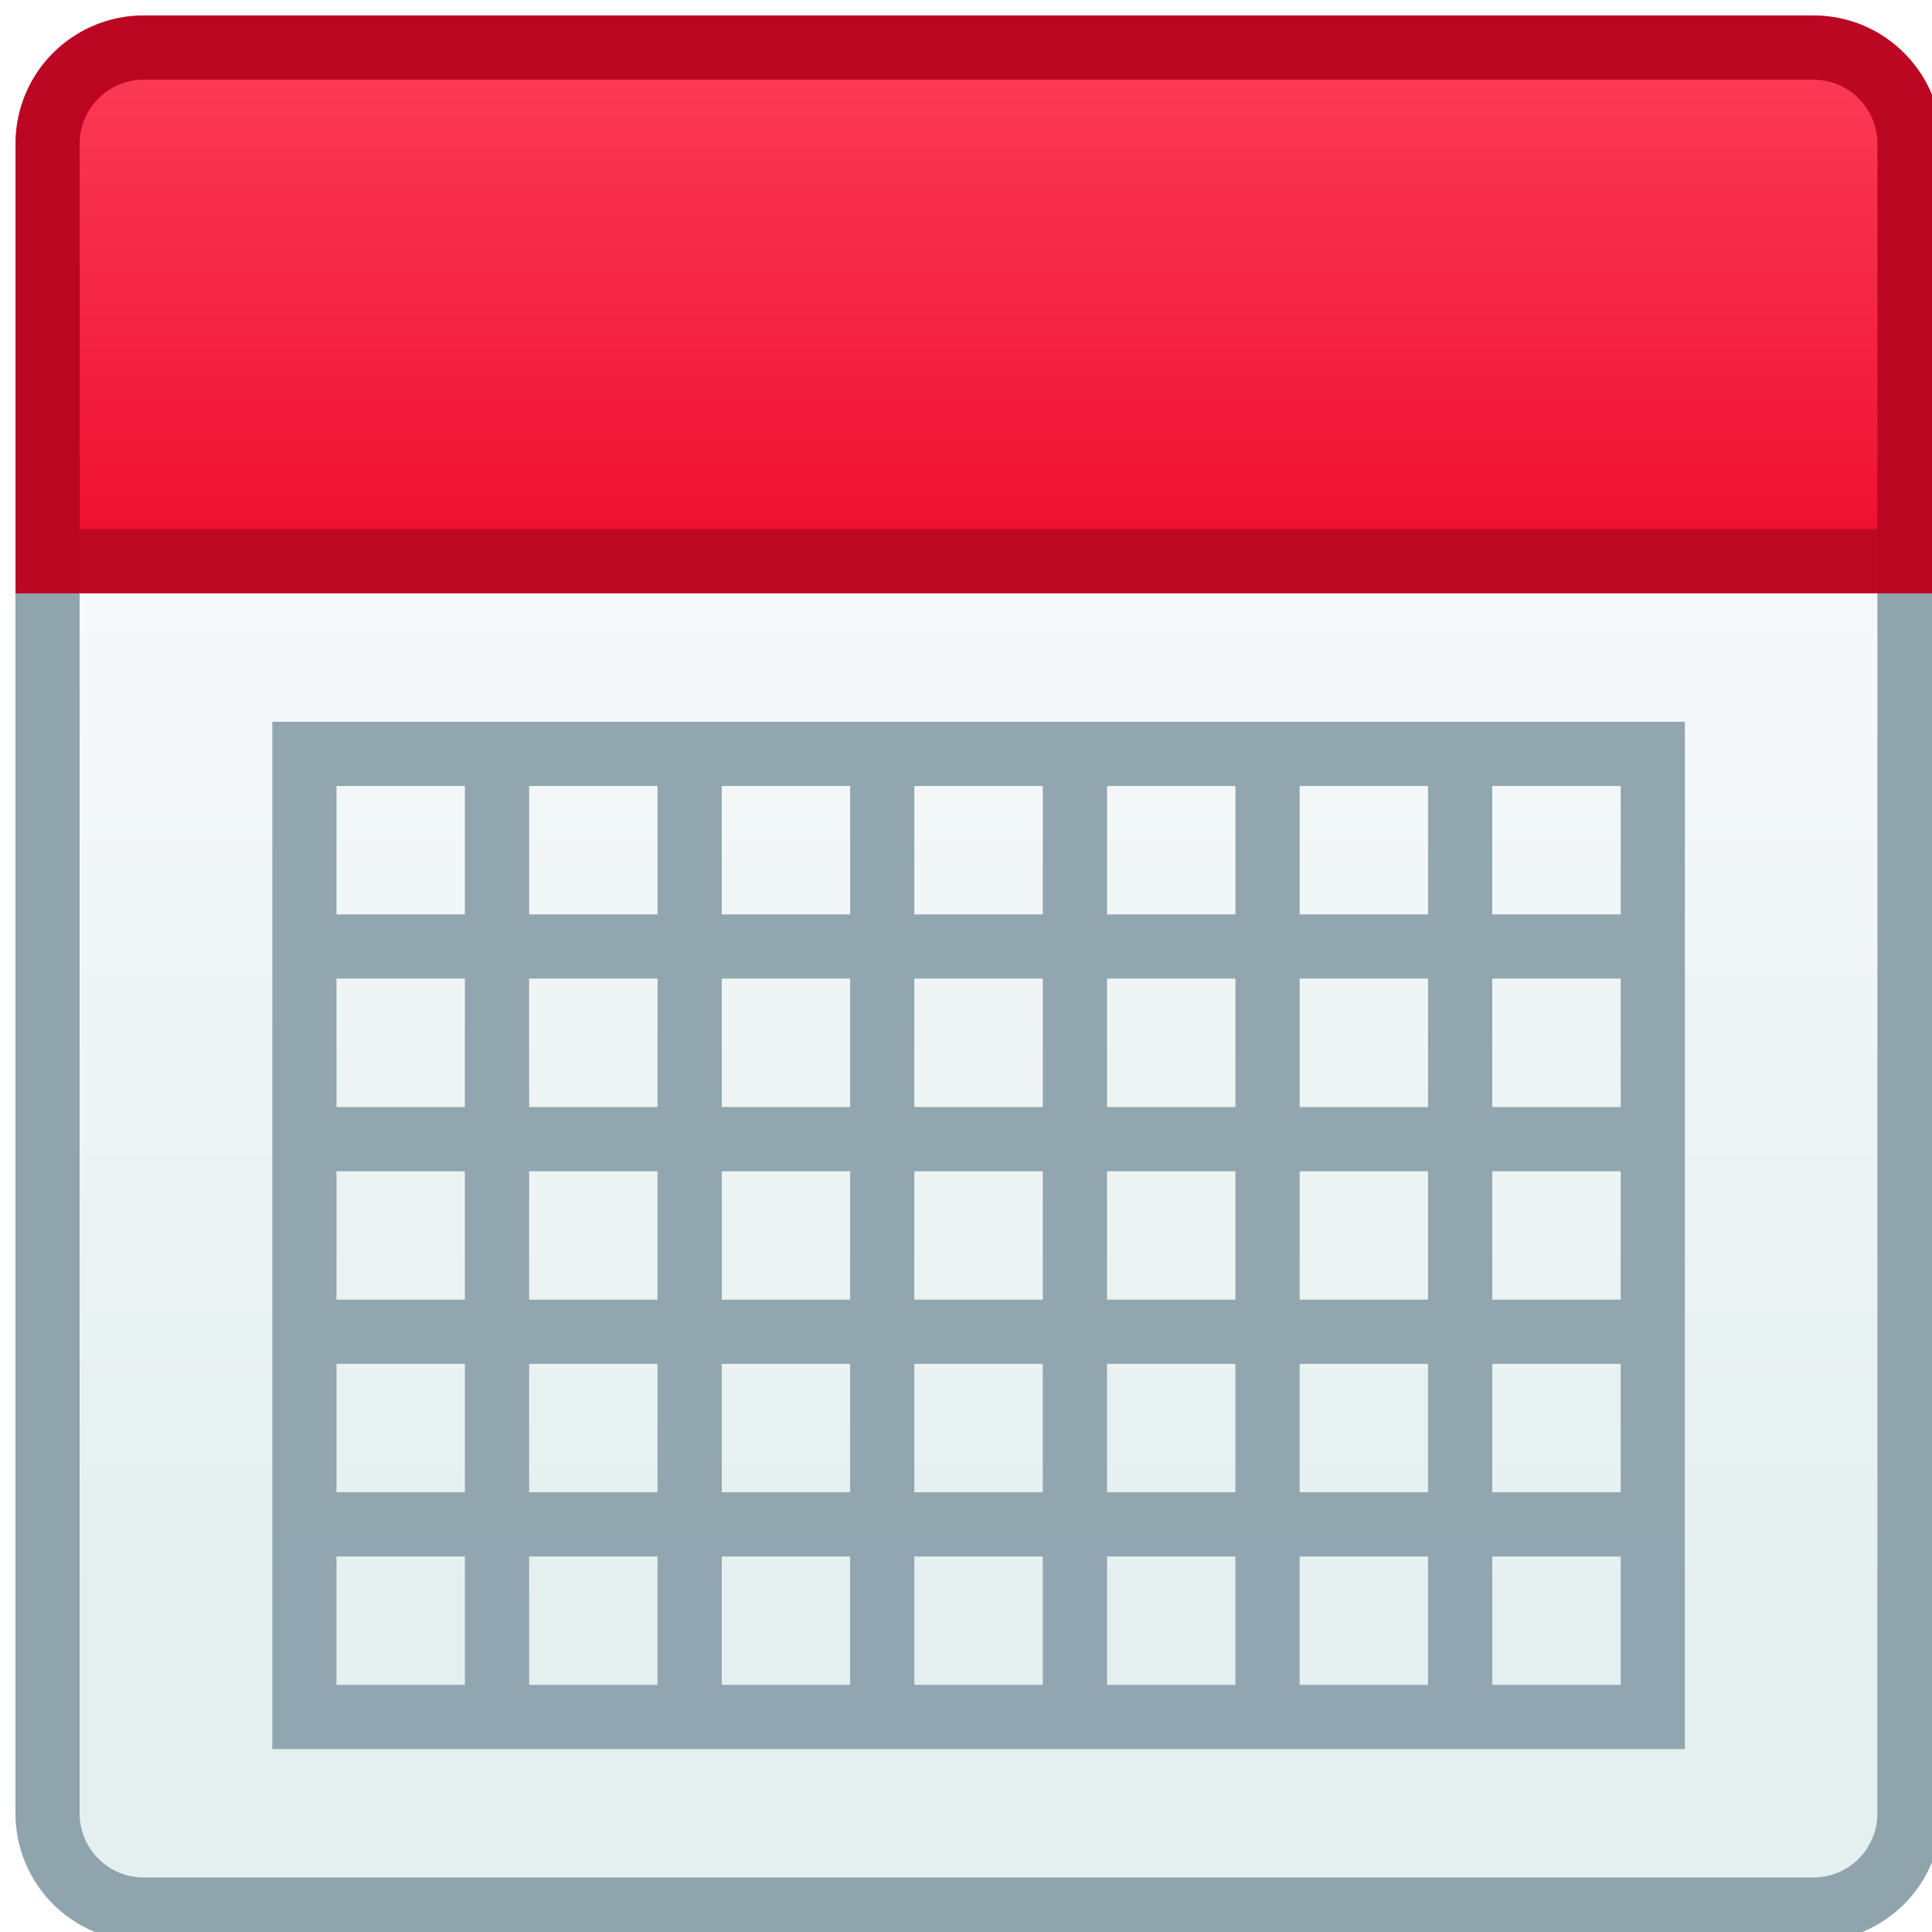
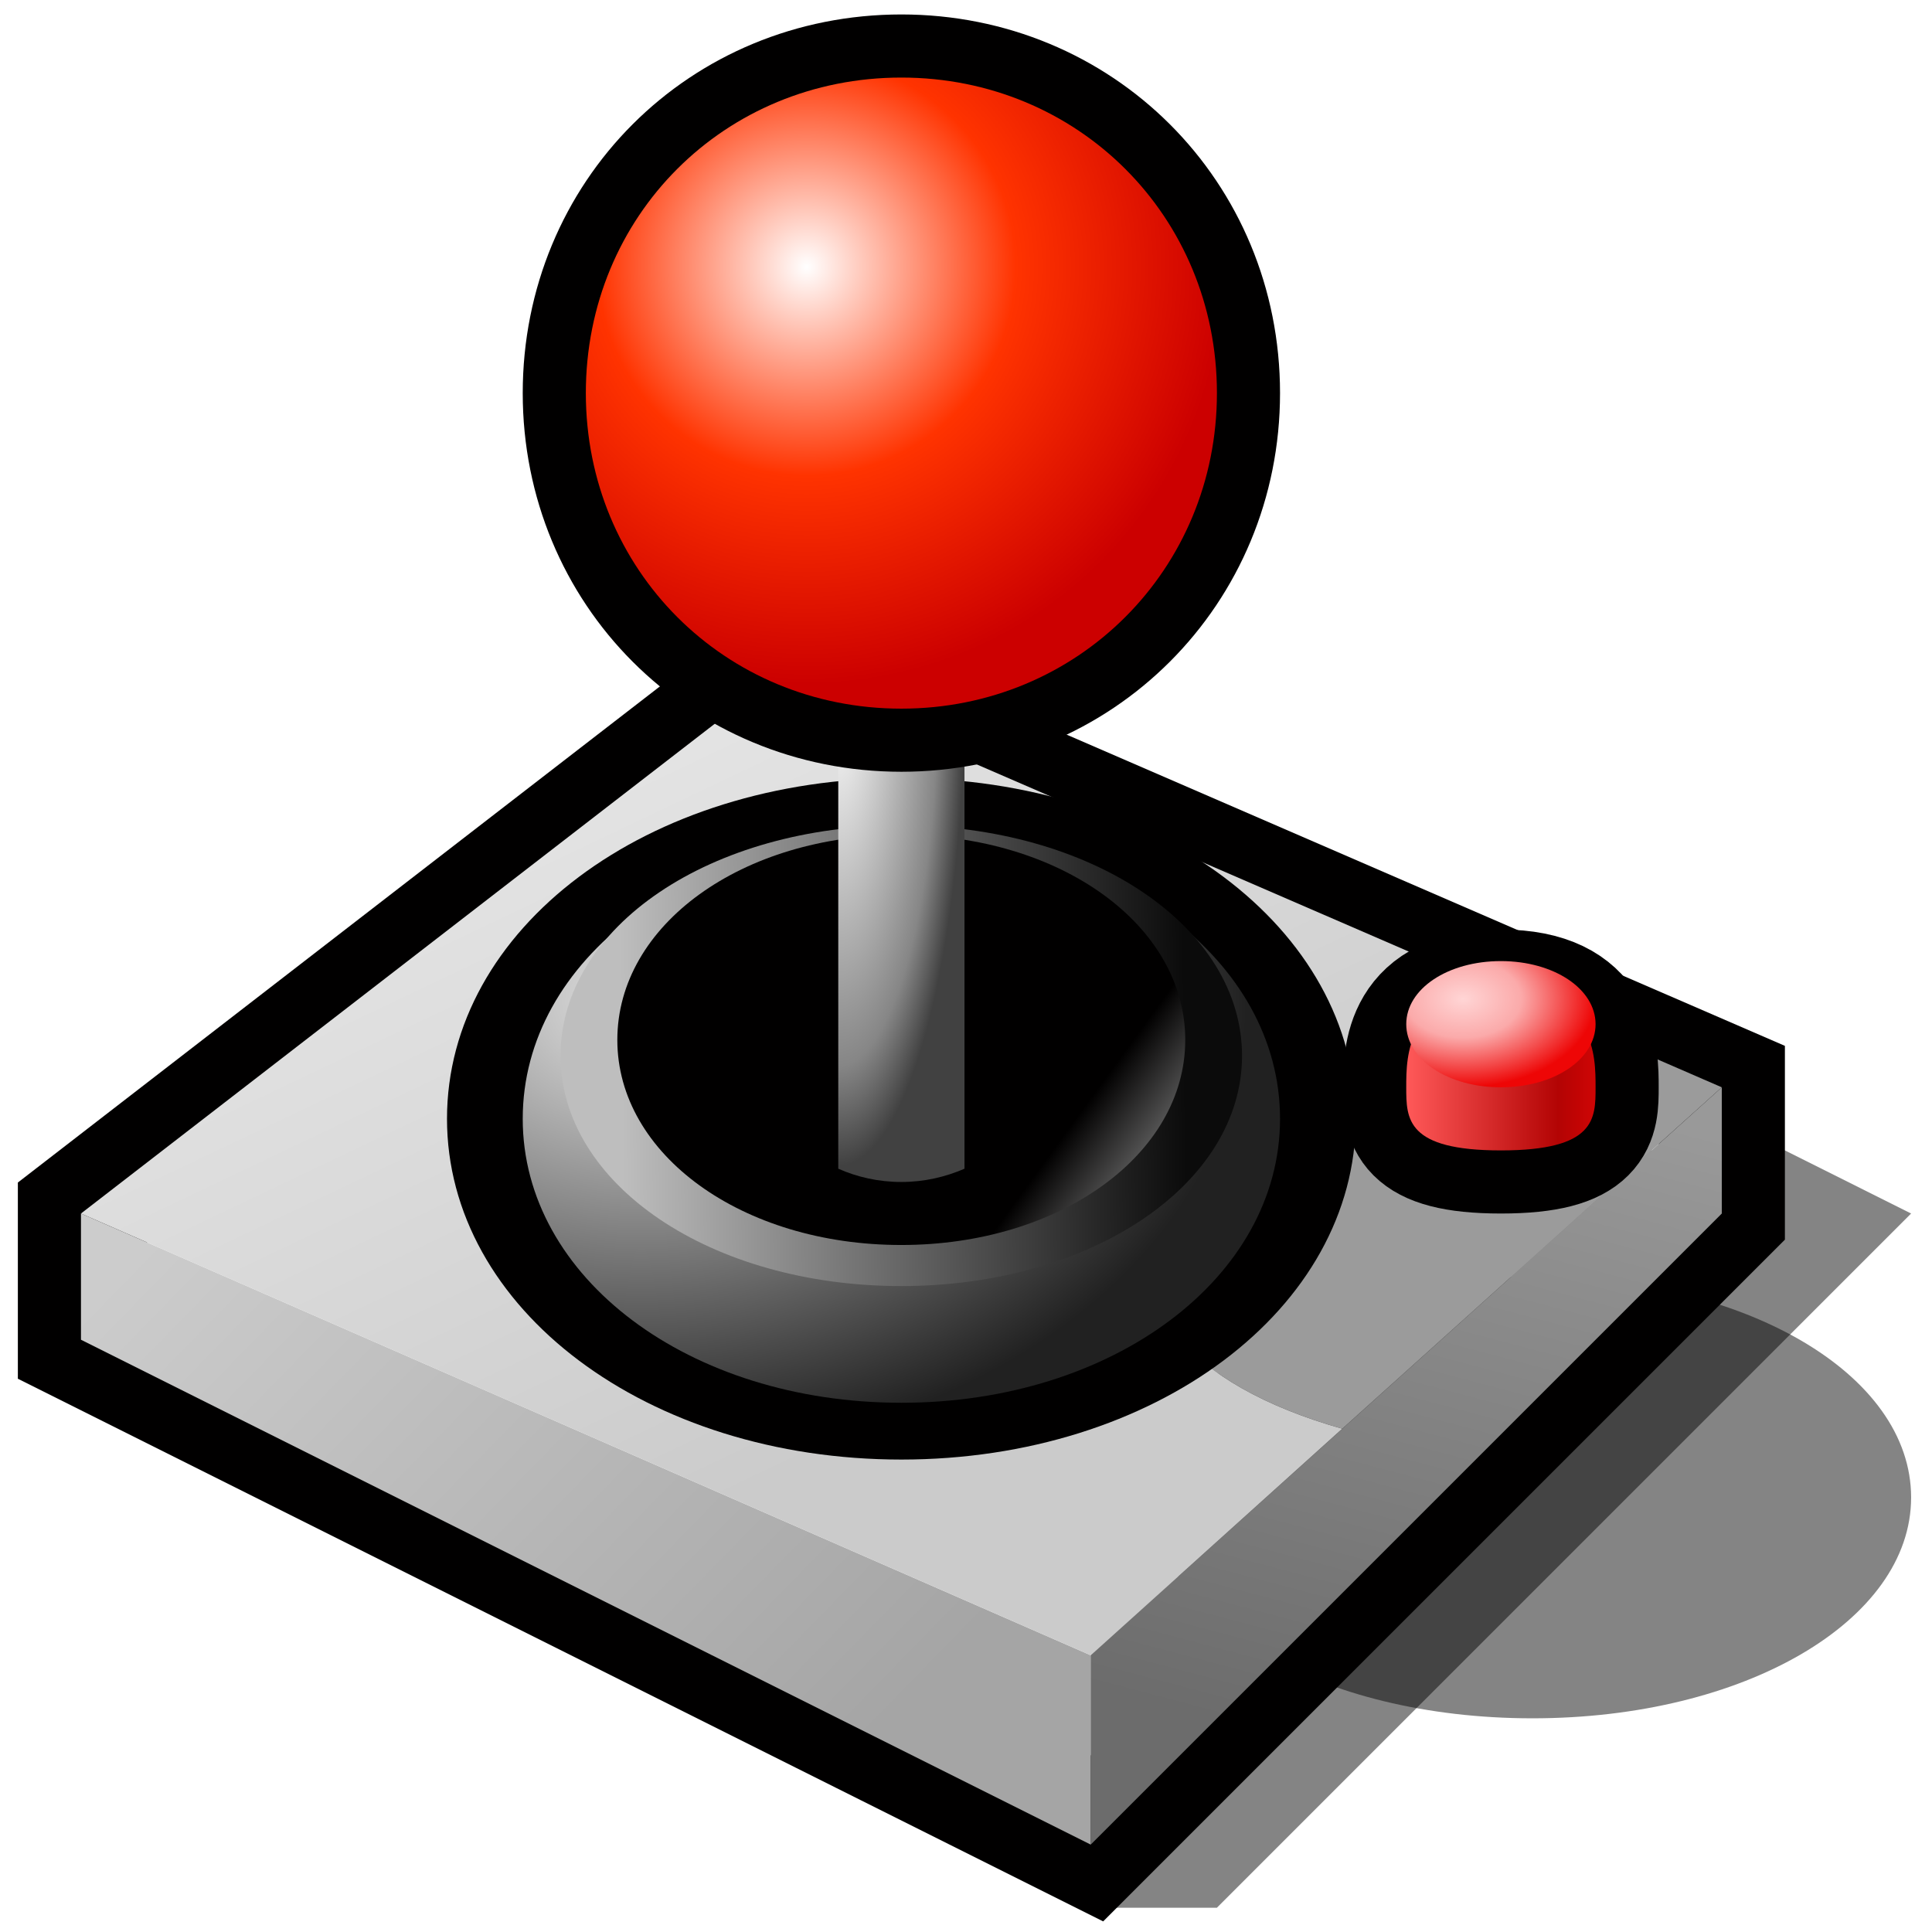
- <svg xmlns="http://www.w3.org/2000/svg" version="1.1" id="svg8" x="0px" y="0px" width="24px" height="24px" viewBox="4 4 24 24" enable-background="new 4 4 24 24" xml:space="preserve">
-   <g id="layer1" transform="translate(0,-282.65)">
-     <g id="g2981" transform="translate(18,-6)">
-       <path id="rect843" fill="#90A4AE" d="M-12.212,292.842H8.525c0.883,0,1.595,0.712,1.595,1.595    v20.738c0,0.883-0.712,1.595-1.595,1.595h-20.738c-0.883,0-1.595-0.712-1.595-1.595v-20.738    C-13.808,293.554-13.096,292.842-12.212,292.842z" />
-       <linearGradient id="rect843-3_1_" gradientUnits="userSpaceOnUse" x1="-214.319" y1="330.442" x2="-214.319" y2="334.873" gradientTransform="matrix(3.7795 0 0 -3.7795 808.1791 1561.694)">
-         <stop offset="0" style="stop-color:#E4EFEF" />
-         <stop offset="1" style="stop-color:#FCFCFC" />
-       </linearGradient>
-       <path id="rect843-3" fill="url(#rect843-3_1_)" d="M-12.212,293.64H8.525    c0.442,0,0.797,0.356,0.797,0.798v20.738c0,0.441-0.354,0.797-0.797,0.797h-20.738c-0.442,0-0.798-0.355-0.798-0.797v-20.738    C-13.01,293.996-12.654,293.64-12.212,293.64z" />
-       <path id="rect875" opacity="0.98" fill="#BD0420" enable-background="new    " d="    M-12.212,292.842c-0.883,0-1.595,0.712-1.595,1.595v2.393v1.595v1.596h1.595H8.525h1.595v-1.596v-1.595v-2.393    c0-0.883-0.712-1.595-1.595-1.595H-12.212z" />
-       <linearGradient id="rect882_1_" gradientUnits="userSpaceOnUse" x1="-11.484" y1="44.684" x2="-11.484" y2="51.065" gradientTransform="matrix(1 0 0 -1 9.6401 344.7043)">
-         <stop offset="0" style="stop-color:#EF0B2C" />
-         <stop offset="1" style="stop-color:#FC3A56" />
-       </linearGradient>
-       <path id="rect882" opacity="0.98" fill="url(#rect882_1_)" enable-background="new    " d="    M-12.212,293.64c-0.442,0-0.798,0.356-0.798,0.798v2.393v1.595v0.797h0.798H8.525h0.797v-0.797v-1.595v-2.393    c0-0.442-0.354-0.798-0.797-0.798H-12.212z" />
-       <path id="rect3294-2" opacity="0.98" fill="#90A4AE" enable-background="new    " d="M-10.617,301.616v0.798v1.595v10.369h4.786    h7.976h2.393H6.93v-0.798v-1.595v-0.798v-6.381v-0.797v-1.595v-0.798H6.133H4.537h-4.785h-0.798h-4.786h-1.595h-0.798H-9.82    H-10.617z M-9.82,302.414h1.595v1.595H-9.82V302.414z M-7.427,302.414h1.595v1.595h-1.595V302.414z M-5.034,302.414h1.595v1.595    h-1.595V302.414z M-2.642,302.414h1.596v1.595h-1.596V302.414z M-0.248,302.414h1.595v1.595h-1.595V302.414z M2.145,302.414h1.595    v1.595H2.145V302.414z M4.537,302.414h1.596v1.595H4.537V302.414z M-9.82,304.806h1.595v1.596H-9.82V304.806z M-7.427,304.806    h1.595v1.596h-1.595V304.806z M-5.034,304.806h1.595v1.596h-1.595V304.806z M-2.642,304.806h1.596v1.596h-1.596V304.806z     M-0.248,304.806h1.595v1.596h-1.595V304.806z M2.145,304.806h1.595v1.596H2.145V304.806z M4.537,304.806h1.596v1.596H4.537    V304.806z M-9.82,307.2h1.595v1.595H-9.82V307.2z M-7.427,307.2h1.595v1.595h-1.595V307.2z M-5.034,307.2h1.595v1.595h-1.595    V307.2z M-2.642,307.2h1.596v1.595h-1.596V307.2z M-0.248,307.2h1.595v1.595h-1.595V307.2z M2.145,307.2h1.595v1.595H2.145V307.2z     M4.537,307.2h1.596v1.595H4.537V307.2z M-9.82,309.592h1.595v1.595H-9.82V309.592z M-7.427,309.592h1.595v1.595h-1.595V309.592z     M-5.034,309.592h1.595v1.595h-1.595V309.592z M-2.642,309.592h1.596v1.595h-1.596V309.592z M-0.248,309.592h1.595v1.595h-1.595    V309.592z M2.145,309.592h1.595v1.595H2.145V309.592z M4.537,309.592h1.596v1.595H4.537V309.592z M-9.82,311.985h1.595v1.595    H-9.82V311.985z M-7.427,311.985h1.595v1.595h-1.595V311.985z M-5.034,311.985h1.595v1.595h-1.595V311.985z M-2.642,311.985h1.596    v1.595h-1.596V311.985z M-0.248,311.985h1.595v1.595h-1.595V311.985z M2.145,311.985h1.595v1.595H2.145V311.985z M4.537,311.985    h1.596v1.595H4.537V311.985z" />
-     </g>
+ <svg xmlns="http://www.w3.org/2000/svg" version="1.1" width="28" height="28" color-interpolation="linearRGB" id="svg100">
+   <defs id="defs104" />
+   <g id="g98" transform="matrix(0.4573085,0,0,0.4573085,0.258841,-1.619724)">
+     <path style="fill:#010000;fill-opacity:0.482" d="m 34,64 h 4 L 60,42 56,40 H 34 Z" id="path2" />
+     <path style="fill:#010000;fill-opacity:0.482" d="M 30,4 C 35.59,4 40,8.39 40,14 40,19.59 35.59,24 30,24 24.39,24 20,19.59 20,14 20,8.39 24.39,4 30,4 Z" transform="matrix(1.2,0,0,0.6999,12,41.2)" id="path4" />
+     <path style="fill:none;stroke:#010000;stroke-width:4" d="m 2,42 v 4 L 34,62 54,42 V 38 L 24,25 Z" id="path6" />
+     <linearGradient id="gradient0" gradientUnits="userSpaceOnUse" x1="75.24" y1="45.19" x2="69.61" y2="66.48">
+       <stop offset="0" stop-color="#999999" id="stop8" />
+       <stop offset="0.996" stop-color="#6c6c6c" id="stop10" />
+     </linearGradient>
+     <path style="fill:url(#gradient0)" d="m 34,56 v 6 L 54,42 v -4 z" id="path13" />
+     <linearGradient id="gradient1" gradientUnits="userSpaceOnUse" x1="25.05" y1="21.51" x2="44.62" y2="40.62">
+       <stop offset="0" stop-color="#cccccc" id="stop15" />
+       <stop offset="1" stop-color="#a5a5a5" id="stop17" />
+     </linearGradient>
+     <path style="fill:url(#gradient1)" d="m 34,56 v 6 L 2,46 v -4 z" id="path20" />
+     <linearGradient id="gradient2" gradientUnits="userSpaceOnUse" x1="54.76" y1="9.26" x2="65.08" y2="30.93">
+       <stop offset="0" stop-color="#e5e5e5" id="stop22" />
+       <stop offset="1" stop-color="#cbcbcb" id="stop24" />
+     </linearGradient>
+     <path style="fill:url(#gradient2)" d="m 2,42 32,14 7.97,-7.18 C 32,46 34,38 49.67,36.12 L 24,25 Z" id="path27" />
+     <path style="fill:#9b9b9b" d="M 41.97,48.82 54,38 49.67,36.12 C 34,38 32,46 41.97,48.82 Z" id="path29" />
+     <path style="fill:none;stroke:#010000;stroke-width:4" d="M 30,4 C 35.59,4 40,8.39 40,14 40,19.59 35.59,24 30,24 24.39,24 20,19.59 20,14 20,8.39 24.39,4 30,4 Z" transform="matrix(1.2,0,0,0.8999,-8,26.4)" id="path31" />
+     <radialGradient id="gradient3" gradientUnits="userSpaceOnUse" cx="0" cy="0" r="64" gradientTransform="matrix(0.2188,-0.1207,0.1207,0.2188,23.1307,9.8599)">
+       <stop offset="0" stop-color="#e4e4e4" id="stop33" />
+       <stop offset="1" stop-color="#212121" id="stop35" />
+     </radialGradient>
+     <path style="fill:url(#gradient3)" d="M 30,4 C 35.59,4 40,8.39 40,14 40,19.59 35.59,24 30,24 24.39,24 20,19.59 20,14 20,8.39 24.39,4 30,4 Z" transform="matrix(1.2,0,0,0.8999,-8,26.3999)" id="path38" />
+     <linearGradient id="gradient4" gradientUnits="userSpaceOnUse" x1="19.89" y1="2.11" x2="39.9" y2="1.94">
+       <stop offset="0.007" stop-color="#bebebe" id="stop40" />
+       <stop offset="1" stop-color="#0b0b0b" id="stop42" />
+     </linearGradient>
+     <path style="fill:none;stroke:url(#gradient4);stroke-width:4" d="M 30,4 C 35.59,4 40,8.39 40,14 40,19.59 35.59,24 30,24 24.39,24 20,19.59 20,14 20,8.39 24.39,4 30,4 Z" transform="matrix(0.8999,0,0,0.6083,1,28.4833)" id="path45" />
+     <linearGradient id="gradient5" gradientUnits="userSpaceOnUse" x1="34.5" y1="20.89" x2="41.58" y2="24.61">
+       <stop offset="0.004" stop-color="#010000" id="stop47" />
+       <stop offset="0.466" stop-color="#6c6c6c" id="stop49" />
+       <stop offset="0.996" stop-color="#010101" id="stop51" />
+     </linearGradient>
+     <path style="fill:url(#gradient5)" d="M 30,4 C 35.59,4 40,8.39 40,14 40,19.59 35.59,24 30,24 24.39,24 20,19.59 20,14 20,8.39 24.39,4 30,4 Z" transform="matrix(0.8999,0,0,0.6499,1,27.3999)" id="path54" />
+     <path style="fill:#010000" d="M 30,4 C 35.59,4 40,8.39 40,14 40,19.59 35.59,24 30,24 24.39,24 20,19.59 20,14 20,8.39 24.39,4 30,4 Z" transform="matrix(0.4,0,0,0.3,16,34.7999)" id="path56" />
+     <radialGradient id="gradient6" gradientUnits="userSpaceOnUse" cx="0" cy="0" r="64" gradientTransform="matrix(0.0625,0,0,0.2343,26,25.5)">
+       <stop offset="0" stop-color="#ffffff" id="stop58" />
+       <stop offset="0.788" stop-color="#868686" id="stop60" />
+       <stop offset="1" stop-color="#414141" id="stop62" />
+     </radialGradient>
+     <path style="fill:url(#gradient6)" d="m 28,41 c 0.73,0 1.4,-0.16 2,-0.42 V 23 h -4 v 17.58 c 0.59,0.26 1.26,0.42 2,0.42 z" id="path65" />
+     <path style="fill:none;stroke:#010000;stroke-width:4" d="M 30,4 C 35.59,4 40,8.39 40,14 40,19.59 35.59,24 30,24 24.39,24 20,19.59 20,14 20,8.39 24.39,4 30,4 Z" transform="translate(-2,2)" id="path67" />
+     <radialGradient id="gradient7" gradientUnits="userSpaceOnUse" cx="0" cy="0" r="64" gradientTransform="matrix(0.2069,0,0,0.2069,26.9995,9.9995)">
+       <stop offset="0" stop-color="#ffffff" id="stop69" />
+       <stop offset="0.5" stop-color="#ff3300" id="stop71" />
+       <stop offset="1" stop-color="#cc0000" id="stop73" />
+     </radialGradient>
+     <path style="fill:url(#gradient7)" d="M 30,4 C 35.59,4 40,8.39 40,14 40,19.59 35.59,24 30,24 24.39,24 20,19.59 20,14 20,8.39 24.39,4 30,4 Z" transform="translate(-2,2)" id="path76" />
+     <path style="fill:none;stroke:#010000;stroke-width:4" d="m 52,36 c 0,1 0,2 -3,2 -3,0 -3,-1 -3,-2 0,-1 0,-3 3,-3 3,0 3,2 3,3 z" transform="translate(-2,2)" id="path78" />
+     <linearGradient id="gradient8" gradientUnits="userSpaceOnUse" x1="46" y1="32" x2="54" y2="32">
+       <stop offset="0" stop-color="#ff5959" id="stop80" />
+       <stop offset="0.602" stop-color="#b30404" id="stop82" />
+       <stop offset="1" stop-color="#ff0606" id="stop84" />
+     </linearGradient>
+     <path style="fill:url(#gradient8)" d="m 52,36 c 0,1 0,2 -3,2 -3,0 -3,-1 -3,-2 0,-1 0,-3 3,-3 3,0 3,2 3,3 z" transform="translate(-2,2)" id="path87" />
+     <radialGradient id="gradient9" gradientUnits="userSpaceOnUse" cx="0" cy="0" r="64" gradientTransform="matrix(0.2187,0,0,0.2187,26,10)">
+       <stop offset="0" stop-color="#ffd5d5" id="stop89" />
+       <stop offset="0.439" stop-color="#fbaaaa" id="stop91" />
+       <stop offset="1" stop-color="#ee0606" id="stop93" />
+     </radialGradient>
+     <path style="fill:url(#gradient9)" d="M 30,4 C 35.59,4 40,8.39 40,14 40,19.59 35.59,24 30,24 24.39,24 20,19.59 20,14 20,8.39 24.39,4 30,4 Z" transform="matrix(0.3,0,0,0.2,38,33.2)" id="path96" />
  </g>
</svg>
